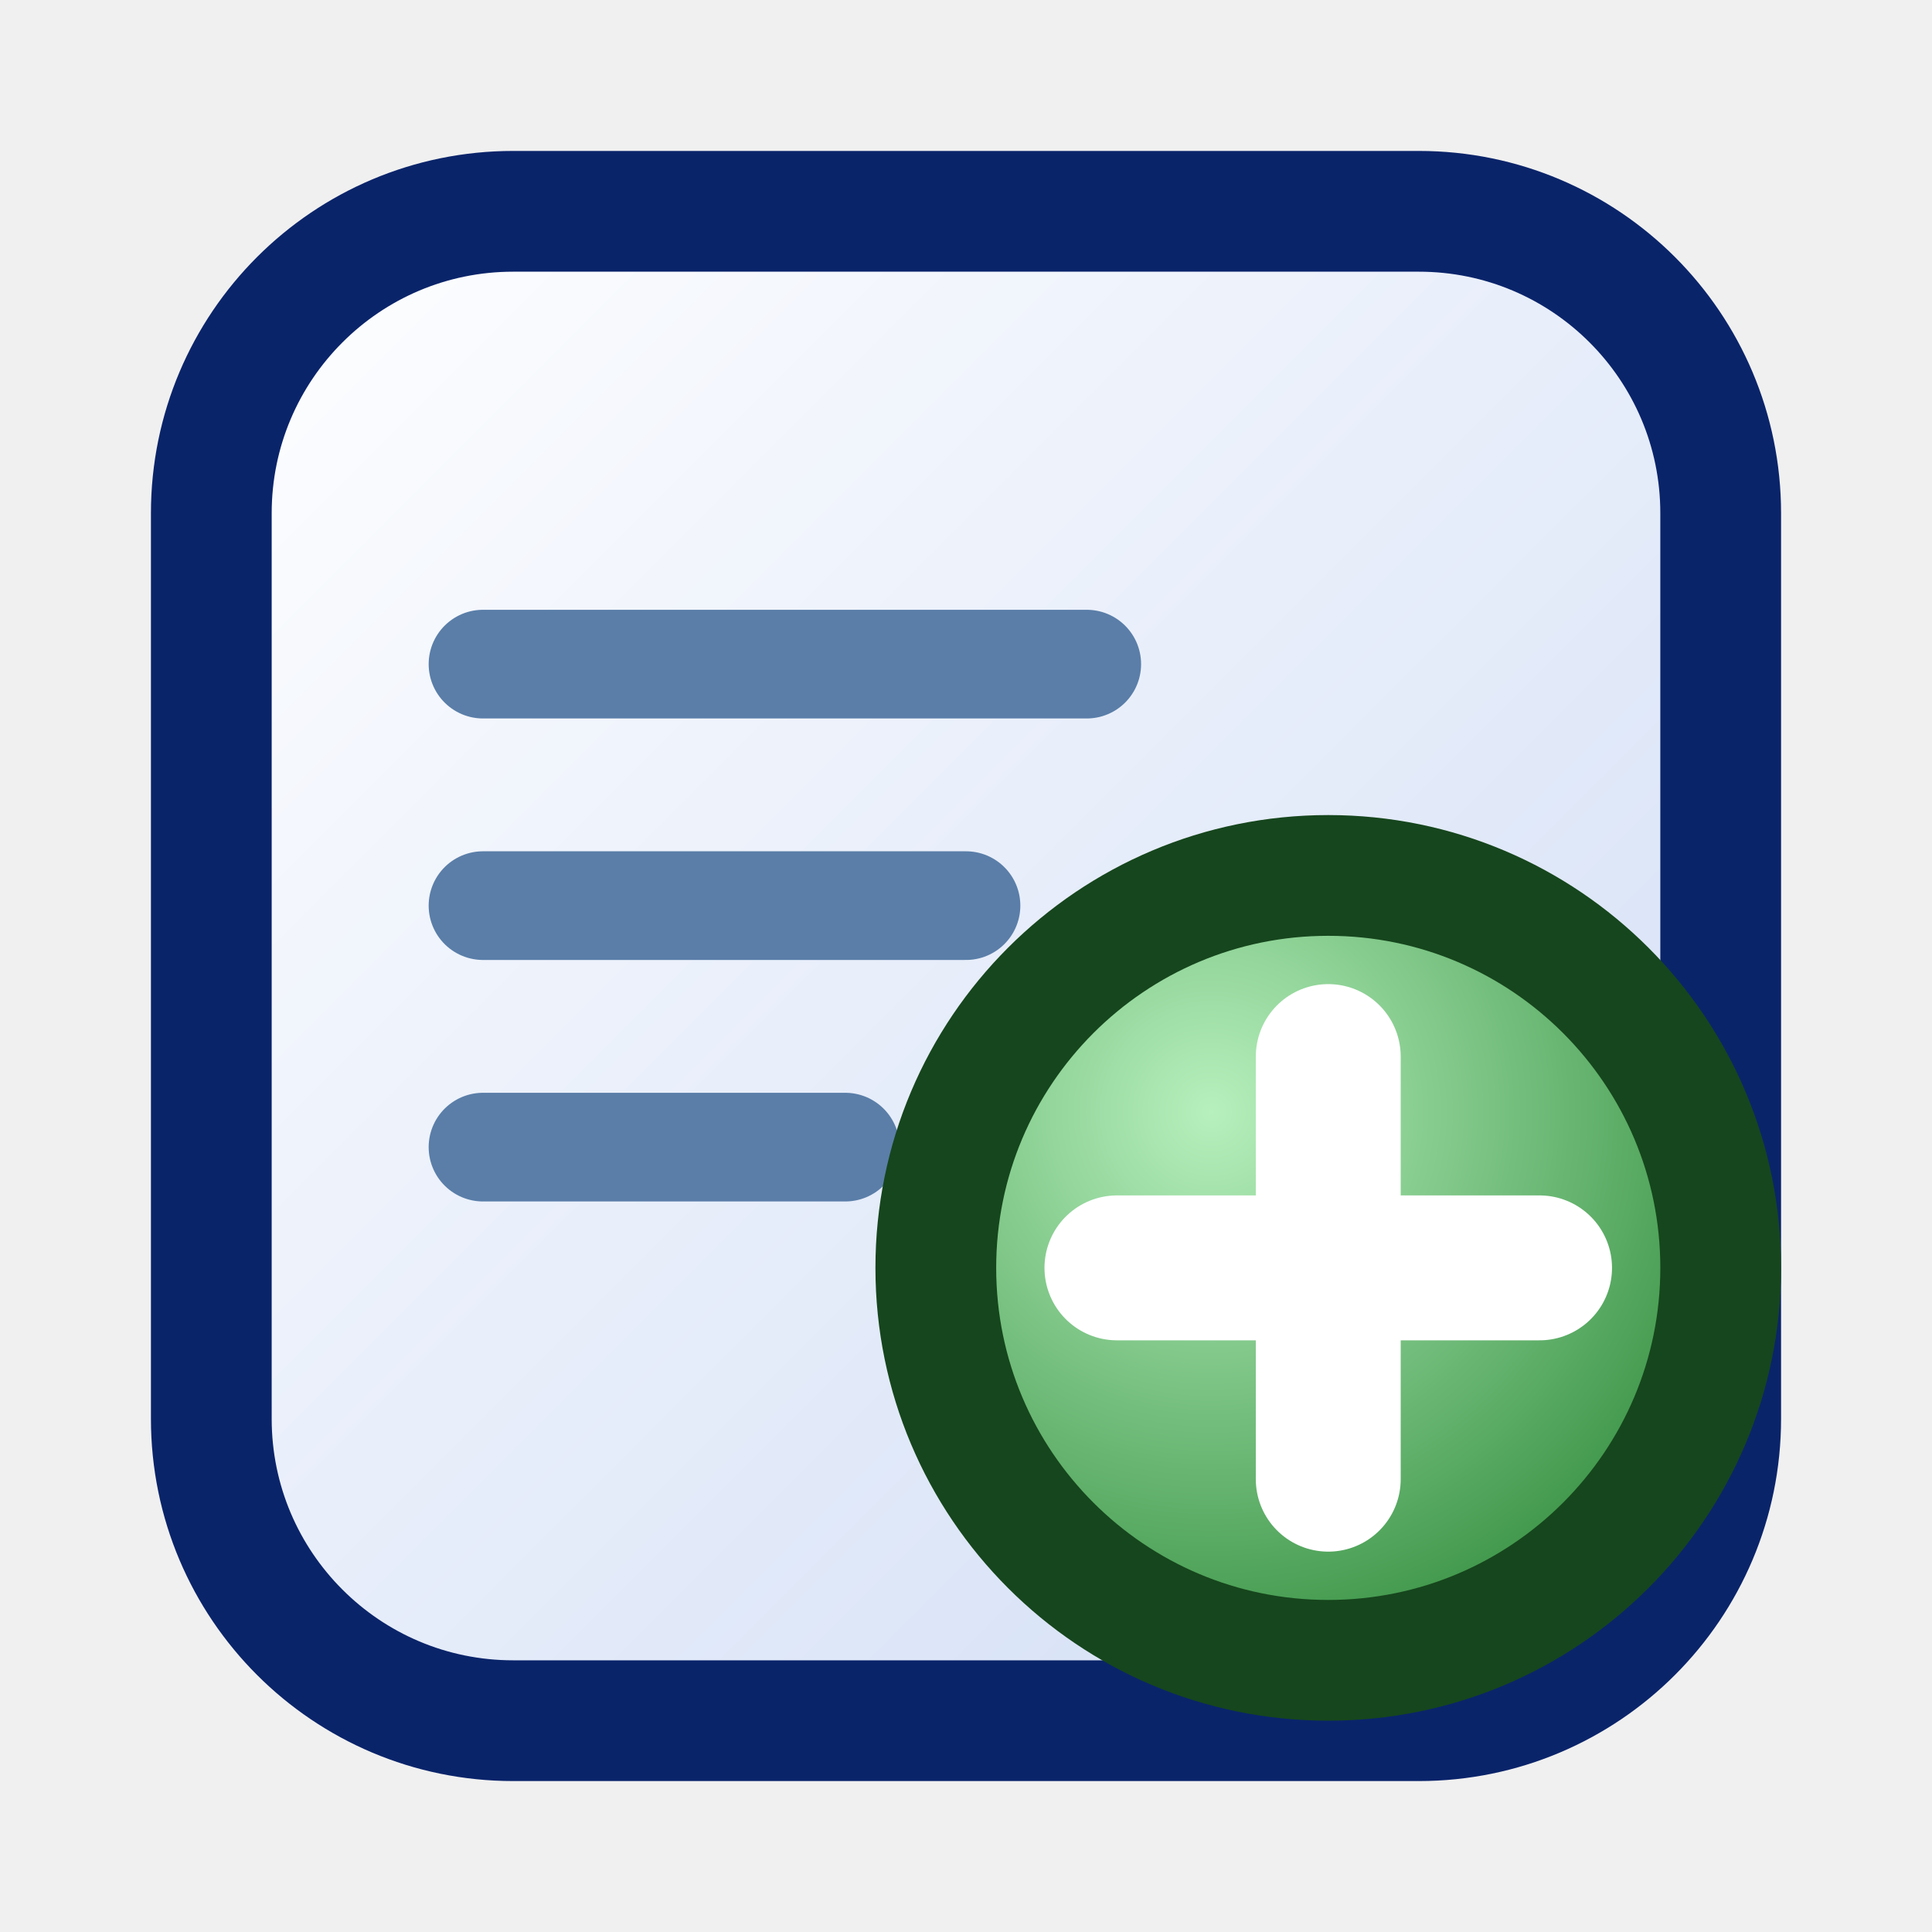
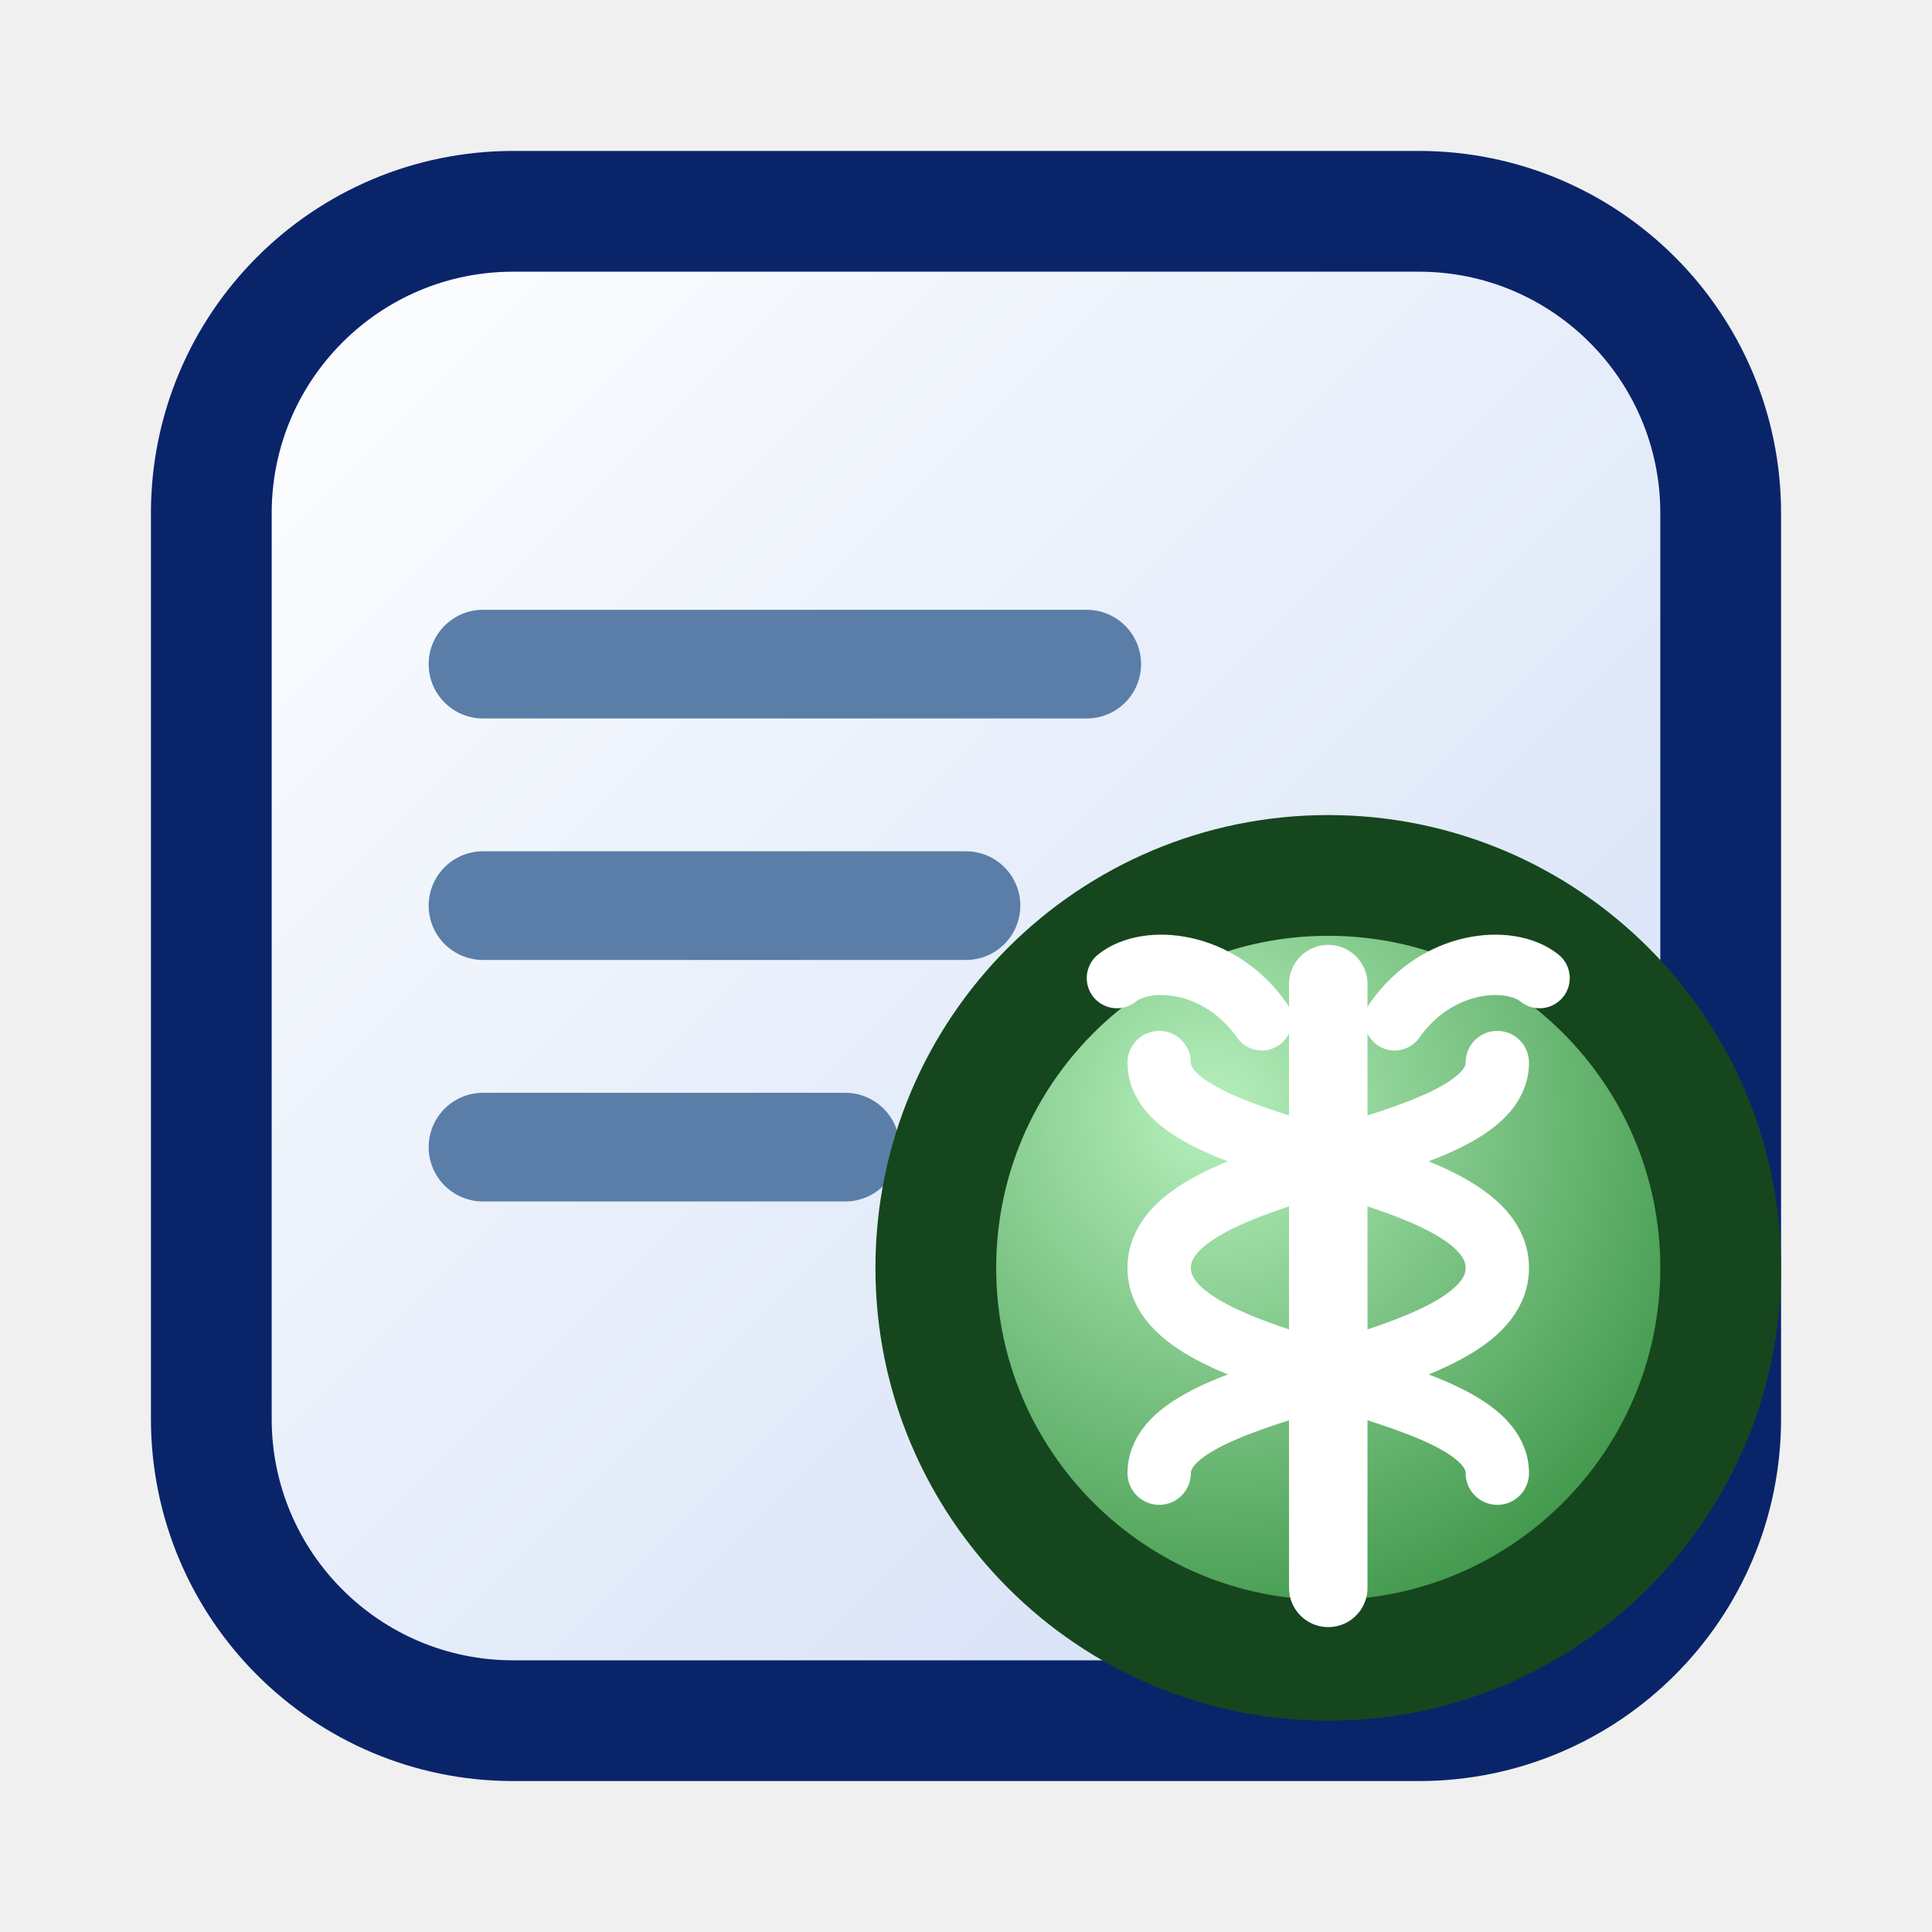
<svg xmlns="http://www.w3.org/2000/svg" viewBox="0 0 32 32" width="16" height="16">
  <defs>
    <linearGradient id="a" x1="0" y1="0" x2="1" y2="1">
      <stop offset="0" stop-color="#ffffff" />
      <stop offset="1" stop-color="#cfdcf5" />
    </linearGradient>
    <radialGradient id="g" cx=".35" cy=".3" r=".8">
      <stop offset="0" stop-color="#b7f0bd" />
      <stop offset="1" stop-color="#2e8a3a" />
    </radialGradient>
  </defs>
  <rect x="3.5" y="3.5" width="25" height="25" rx="5" fill="url(#a)" stroke="#0a246a" vector-effect="non-scaling-stroke" />
  <path d="M8 11h10M8 15h8M8 19h6" stroke="#5a7ea8" stroke-width="1.8" stroke-linecap="round" />
  <circle cx="22" cy="21" r="6.5" fill="url(#g)" stroke="#16461d" vector-effect="non-scaling-stroke" />
-   <path d="M22 17.5v7M18.5 21h7" stroke="#fff" stroke-width="2.4" stroke-linecap="round" />
+   <g fill="none" stroke="#fff" stroke-linecap="round">
+     <path d="M22 16.3v10" stroke-width="1.3" />
+     <path d="M20.9 16.9c-.7-1-1.9-1.1-2.4-.7" stroke-width="1" />
+     <path d="M23.1 16.9c.7-1 1.9-1.1 2.4-.7" stroke-width="1" />
+     <path d="M19.2 17.6c0 1.6 5.6 1.6 5.6 3.4s-5.6 1.8-5.6 3.4" stroke-width="1.05" />
+     <path d="M24.8 17.6c0 1.6-5.6 1.6-5.6 3.4s5.6 1.8 5.6 3.4" stroke-width="1.05" />
+   </g>
</svg>
